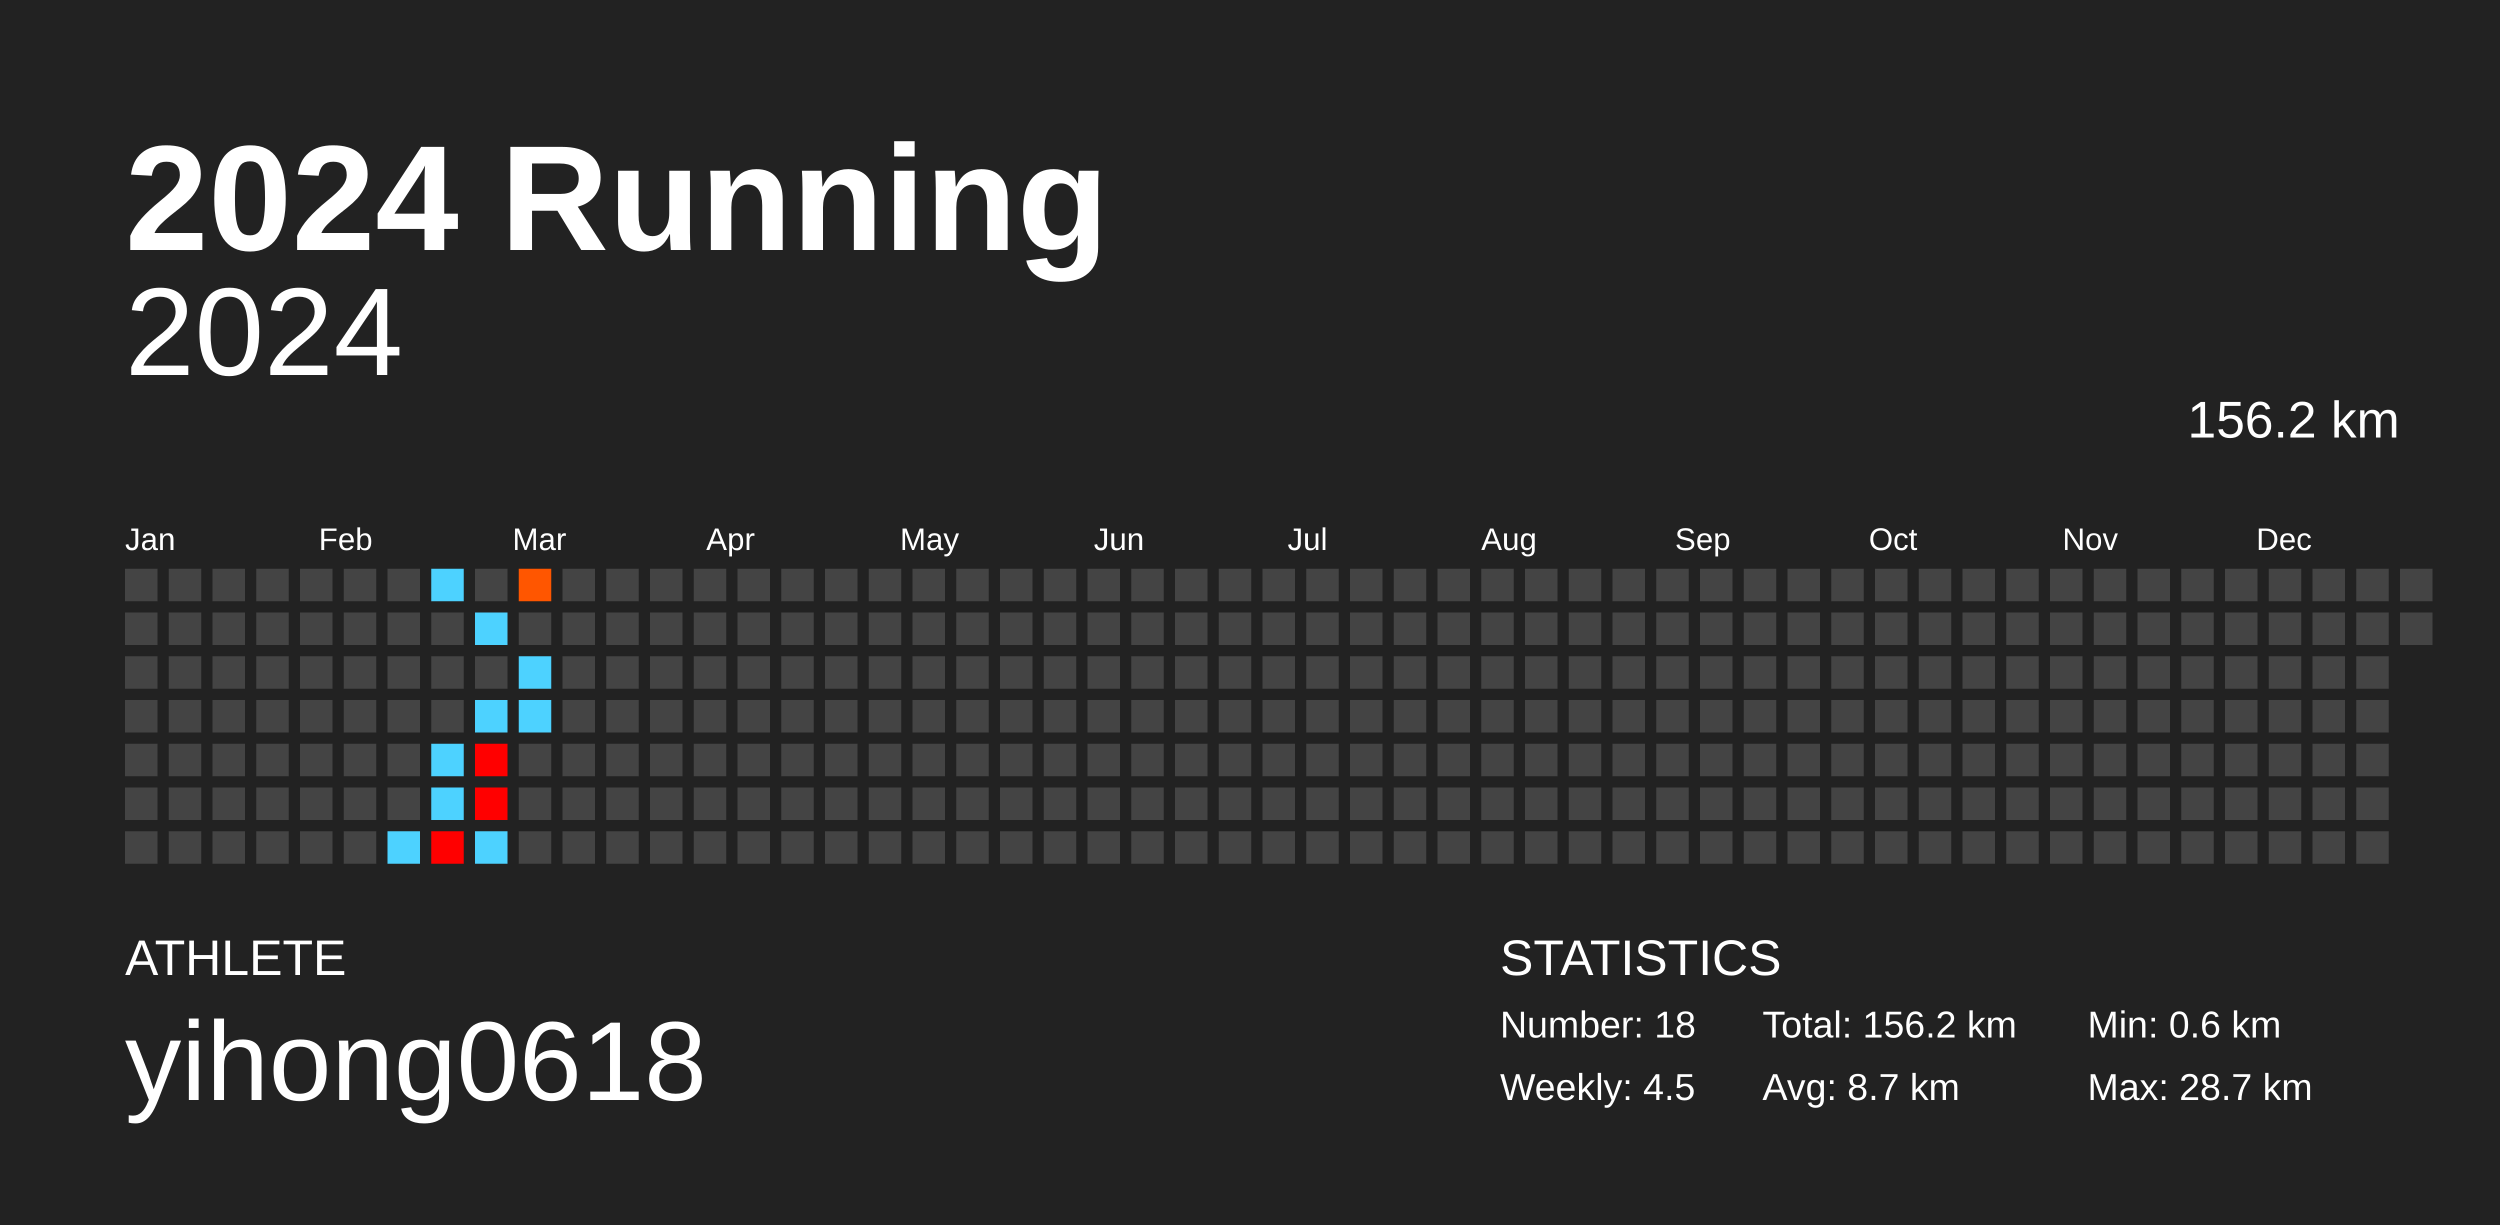
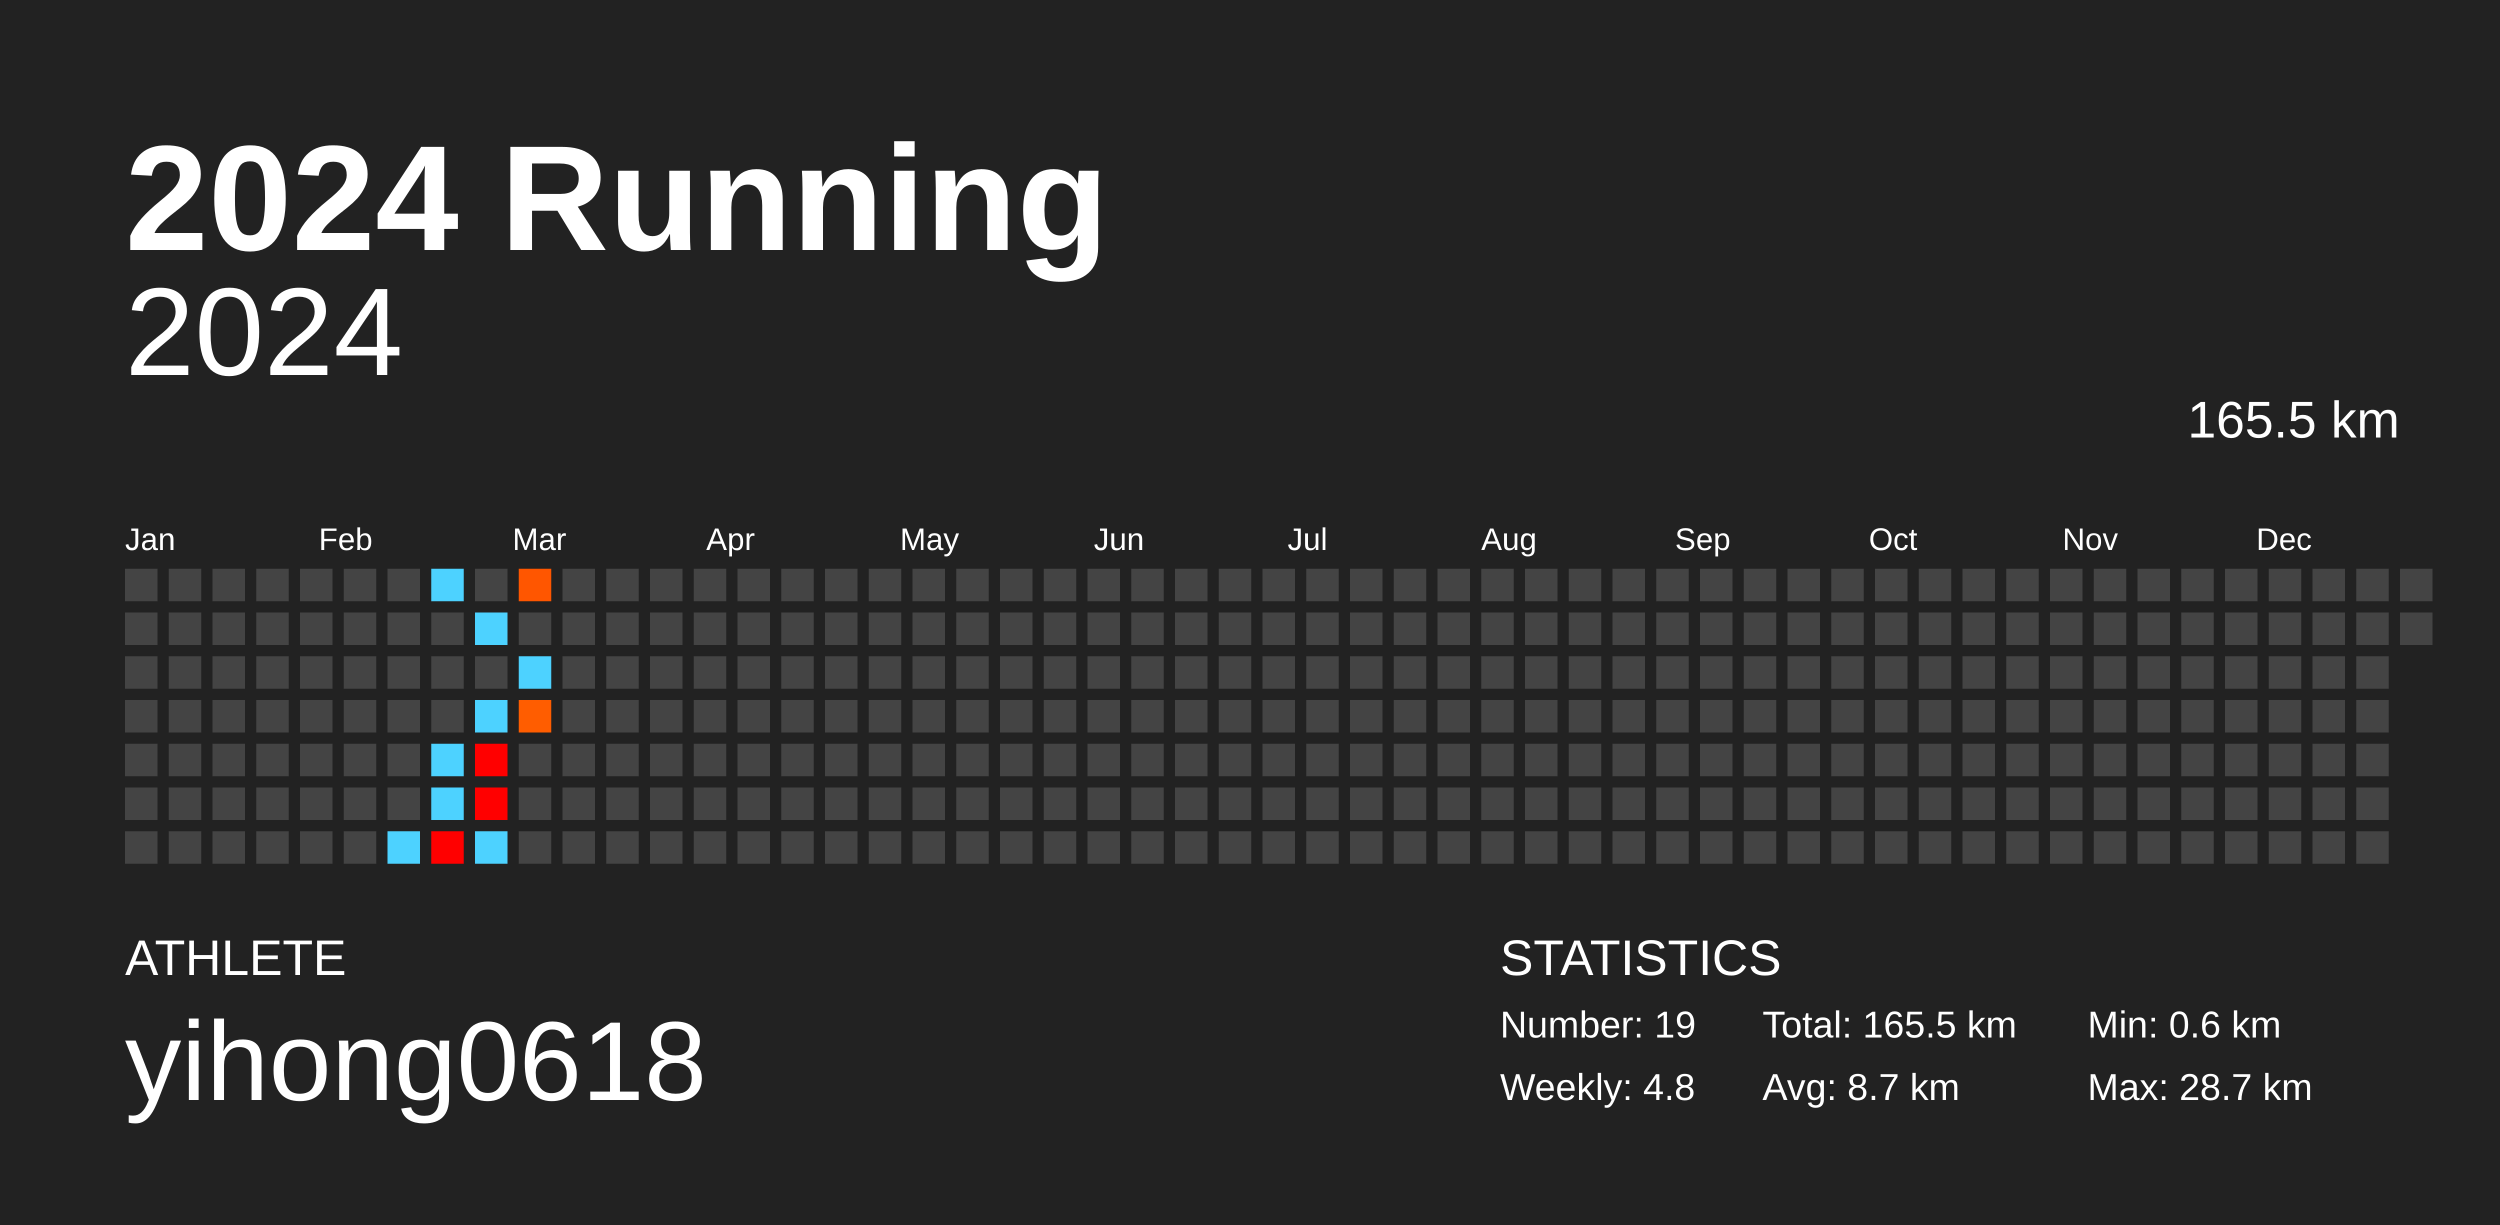
<svg xmlns="http://www.w3.org/2000/svg" baseProfile="full" height="98mm" version="1.1" viewBox="0,0,200,98" width="200mm">
  <defs />
  <rect fill="#222222" height="98" width="200" x="0" y="0" />
  <text fill="#FFFFFF" style="font-size:12px; font-family:Arial; font-weight:bold;" x="10" y="20">2024 Running</text>
  <text fill="#FFFFFF" style="font-size:4px; font-family:Arial" x="10" y="78">ATHLETE</text>
  <text fill="#FFFFFF" style="font-size:9px; font-family:Arial" x="10" y="88">yihong0618</text>
  <text fill="#FFFFFF" style="font-size:4px; font-family:Arial" x="120" y="78">STATISTICS</text>
-   <text fill="#FFFFFF" style="font-size:3px; font-family:Arial" x="120" y="83">Number: 18</text>
-   <text fill="#FFFFFF" style="font-size:3px; font-family:Arial" x="120" y="88">Weekly: 4.5</text>
-   <text fill="#FFFFFF" style="font-size:3px; font-family:Arial" x="141" y="83">Total: 156.2 km</text>
+   <text fill="#FFFFFF" style="font-size:3px; font-family:Arial" x="120" y="83">Number: 19</text>
+   <text fill="#FFFFFF" style="font-size:3px; font-family:Arial" x="120" y="88">Weekly: 4.8</text>
+   <text fill="#FFFFFF" style="font-size:3px; font-family:Arial" x="141" y="83">Total: 165.5 km</text>
  <text fill="#FFFFFF" style="font-size:3px; font-family:Arial" x="141" y="88">Avg: 8.7 km</text>
  <text fill="#FFFFFF" style="font-size:3px; font-family:Arial" x="167" y="83">Min: 0.6 km</text>
  <text fill="#FFFFFF" style="font-size:3px; font-family:Arial" x="167" y="88">Max: 28.7 km</text>
  <text alignment-baseline="hanging" fill="#FFFFFF" style="font-size:10.0px; font-family:Arial;" x="10" y="30">2024</text>
-   <text alignment-baseline="hanging" fill="#FFFFFF" style="font-size:4.125px; font-family:Arial;" x="175" y="35">156.2 km</text>
+   <text alignment-baseline="hanging" fill="#FFFFFF" style="font-size:4.125px; font-family:Arial;" x="175" y="35">165.5 km</text>
  <text fill="#FFFFFF" style="font-size:2.5px; font-family:Arial" x="10.0" y="44">Jan</text>
  <text fill="#FFFFFF" style="font-size:2.5px; font-family:Arial" x="25.5" y="44">Feb</text>
  <text fill="#FFFFFF" style="font-size:2.5px; font-family:Arial" x="41.0" y="44">Mar</text>
  <text fill="#FFFFFF" style="font-size:2.5px; font-family:Arial" x="56.5" y="44">Apr</text>
  <text fill="#FFFFFF" style="font-size:2.5px; font-family:Arial" x="72.0" y="44">May</text>
  <text fill="#FFFFFF" style="font-size:2.5px; font-family:Arial" x="87.5" y="44">Jun</text>
  <text fill="#FFFFFF" style="font-size:2.5px; font-family:Arial" x="103.0" y="44">Jul</text>
  <text fill="#FFFFFF" style="font-size:2.5px; font-family:Arial" x="118.5" y="44">Aug</text>
  <text fill="#FFFFFF" style="font-size:2.5px; font-family:Arial" x="134.0" y="44">Sep</text>
  <text fill="#FFFFFF" style="font-size:2.5px; font-family:Arial" x="149.5" y="44">Oct</text>
  <text fill="#FFFFFF" style="font-size:2.5px; font-family:Arial" x="165.0" y="44">Nov</text>
  <text fill="#FFFFFF" style="font-size:2.5px; font-family:Arial" x="180.5" y="44">Dec</text>
  <rect fill="#444444" height="2.6" width="2.6" x="10.0" y="45.5" />
  <rect fill="#444444" height="2.6" width="2.6" x="10.0" y="49.0" />
  <rect fill="#444444" height="2.6" width="2.6" x="10.0" y="52.5" />
  <rect fill="#444444" height="2.6" width="2.6" x="10.0" y="56.0" />
  <rect fill="#444444" height="2.6" width="2.6" x="10.0" y="59.5" />
  <rect fill="#444444" height="2.6" width="2.6" x="10.0" y="63.0" />
  <rect fill="#444444" height="2.6" width="2.6" x="10.0" y="66.5" />
  <rect fill="#444444" height="2.6" width="2.6" x="13.5" y="45.5" />
  <rect fill="#444444" height="2.6" width="2.6" x="13.5" y="49.0" />
  <rect fill="#444444" height="2.6" width="2.6" x="13.5" y="52.5" />
  <rect fill="#444444" height="2.6" width="2.6" x="13.5" y="56.0" />
  <rect fill="#444444" height="2.6" width="2.6" x="13.5" y="59.5" />
  <rect fill="#444444" height="2.6" width="2.6" x="13.5" y="63.0" />
  <rect fill="#444444" height="2.6" width="2.6" x="13.5" y="66.5" />
  <rect fill="#444444" height="2.6" width="2.6" x="17.0" y="45.5" />
  <rect fill="#444444" height="2.6" width="2.6" x="17.0" y="49.0" />
  <rect fill="#444444" height="2.6" width="2.6" x="17.0" y="52.5" />
  <rect fill="#444444" height="2.6" width="2.6" x="17.0" y="56.0" />
  <rect fill="#444444" height="2.6" width="2.6" x="17.0" y="59.5" />
  <rect fill="#444444" height="2.6" width="2.6" x="17.0" y="63.0" />
  <rect fill="#444444" height="2.6" width="2.6" x="17.0" y="66.5" />
  <rect fill="#444444" height="2.6" width="2.6" x="20.5" y="45.5" />
  <rect fill="#444444" height="2.6" width="2.6" x="20.5" y="49.0" />
  <rect fill="#444444" height="2.6" width="2.6" x="20.5" y="52.5" />
  <rect fill="#444444" height="2.6" width="2.6" x="20.5" y="56.0" />
  <rect fill="#444444" height="2.6" width="2.6" x="20.5" y="59.5" />
  <rect fill="#444444" height="2.6" width="2.6" x="20.5" y="63.0" />
  <rect fill="#444444" height="2.6" width="2.6" x="20.5" y="66.5" />
  <rect fill="#444444" height="2.6" width="2.6" x="24.0" y="45.5" />
  <rect fill="#444444" height="2.6" width="2.6" x="24.0" y="49.0" />
  <rect fill="#444444" height="2.6" width="2.6" x="24.0" y="52.5" />
  <rect fill="#444444" height="2.6" width="2.6" x="24.0" y="56.0" />
  <rect fill="#444444" height="2.6" width="2.6" x="24.0" y="59.5" />
  <rect fill="#444444" height="2.6" width="2.6" x="24.0" y="63.0" />
  <rect fill="#444444" height="2.6" width="2.6" x="24.0" y="66.5" />
  <rect fill="#444444" height="2.6" width="2.6" x="27.5" y="45.5" />
  <rect fill="#444444" height="2.6" width="2.6" x="27.5" y="49.0" />
  <rect fill="#444444" height="2.6" width="2.6" x="27.5" y="52.5" />
  <rect fill="#444444" height="2.6" width="2.6" x="27.5" y="56.0" />
  <rect fill="#444444" height="2.6" width="2.6" x="27.5" y="59.5" />
  <rect fill="#444444" height="2.6" width="2.6" x="27.5" y="63.0" />
  <rect fill="#444444" height="2.6" width="2.6" x="27.5" y="66.5" />
  <rect fill="#444444" height="2.6" width="2.6" x="31.0" y="45.5" />
  <rect fill="#444444" height="2.6" width="2.6" x="31.0" y="49.0" />
  <rect fill="#444444" height="2.6" width="2.6" x="31.0" y="52.5" />
  <rect fill="#444444" height="2.6" width="2.6" x="31.0" y="56.0" />
  <rect fill="#444444" height="2.6" width="2.6" x="31.0" y="59.5" />
  <rect fill="#444444" height="2.6" width="2.6" x="31.0" y="63.0" />
  <rect fill="#4dd2ff" height="2.6" width="2.6" x="31.0" y="66.5" />
  <rect fill="#4dd2ff" height="2.6" width="2.6" x="34.5" y="45.5" />
  <rect fill="#444444" height="2.6" width="2.6" x="34.5" y="49.0" />
  <rect fill="#444444" height="2.6" width="2.6" x="34.5" y="52.5" />
  <rect fill="#444444" height="2.6" width="2.6" x="34.5" y="56.0" />
  <rect fill="#4dd2ff" height="2.6" width="2.6" x="34.5" y="59.5" />
  <rect fill="#4dd2ff" height="2.6" width="2.6" x="34.5" y="63.0" />
  <rect fill="red" height="2.6" width="2.6" x="34.5" y="66.5" />
  <rect fill="#444444" height="2.6" width="2.6" x="38.0" y="45.5" />
  <rect fill="#4dd2ff" height="2.6" width="2.6" x="38.0" y="49.0" />
  <rect fill="#444444" height="2.6" width="2.6" x="38.0" y="52.5" />
  <rect fill="#4dd2ff" height="2.6" width="2.6" x="38.0" y="56.0" />
  <rect fill="red" height="2.6" width="2.6" x="38.0" y="59.5" />
  <rect fill="red" height="2.6" width="2.6" x="38.0" y="63.0" />
  <rect fill="#4dd2ff" height="2.6" width="2.6" x="38.0" y="66.5" />
  <rect fill="#ff5600" height="2.6" width="2.6" x="41.5" y="45.5" />
  <rect fill="#444444" height="2.6" width="2.6" x="41.5" y="49.0" />
  <rect fill="#4dd2ff" height="2.6" width="2.6" x="41.5" y="52.5" />
-   <rect fill="#4dd2ff" height="2.6" width="2.6" x="41.5" y="56.0" />
+   <rect fill="#ff5d00" height="2.6" width="2.6" x="41.5" y="56.0" />
  <rect fill="#444444" height="2.6" width="2.6" x="41.5" y="59.5" />
  <rect fill="#444444" height="2.6" width="2.6" x="41.5" y="63.0" />
  <rect fill="#444444" height="2.6" width="2.6" x="41.5" y="66.5" />
  <rect fill="#444444" height="2.6" width="2.6" x="45.0" y="45.5" />
  <rect fill="#444444" height="2.6" width="2.6" x="45.0" y="49.0" />
  <rect fill="#444444" height="2.6" width="2.6" x="45.0" y="52.5" />
  <rect fill="#444444" height="2.6" width="2.6" x="45.0" y="56.0" />
  <rect fill="#444444" height="2.6" width="2.6" x="45.0" y="59.5" />
  <rect fill="#444444" height="2.6" width="2.6" x="45.0" y="63.0" />
  <rect fill="#444444" height="2.6" width="2.6" x="45.0" y="66.5" />
  <rect fill="#444444" height="2.6" width="2.6" x="48.5" y="45.5" />
  <rect fill="#444444" height="2.6" width="2.6" x="48.5" y="49.0" />
  <rect fill="#444444" height="2.6" width="2.6" x="48.5" y="52.5" />
  <rect fill="#444444" height="2.6" width="2.6" x="48.5" y="56.0" />
  <rect fill="#444444" height="2.6" width="2.6" x="48.5" y="59.5" />
  <rect fill="#444444" height="2.6" width="2.6" x="48.5" y="63.0" />
  <rect fill="#444444" height="2.6" width="2.6" x="48.5" y="66.5" />
  <rect fill="#444444" height="2.6" width="2.6" x="52.0" y="45.5" />
  <rect fill="#444444" height="2.6" width="2.6" x="52.0" y="49.0" />
  <rect fill="#444444" height="2.6" width="2.6" x="52.0" y="52.5" />
  <rect fill="#444444" height="2.6" width="2.6" x="52.0" y="56.0" />
  <rect fill="#444444" height="2.6" width="2.6" x="52.0" y="59.5" />
  <rect fill="#444444" height="2.6" width="2.6" x="52.0" y="63.0" />
  <rect fill="#444444" height="2.6" width="2.6" x="52.0" y="66.5" />
  <rect fill="#444444" height="2.6" width="2.6" x="55.5" y="45.5" />
  <rect fill="#444444" height="2.6" width="2.6" x="55.5" y="49.0" />
  <rect fill="#444444" height="2.6" width="2.6" x="55.5" y="52.5" />
  <rect fill="#444444" height="2.6" width="2.6" x="55.5" y="56.0" />
  <rect fill="#444444" height="2.6" width="2.6" x="55.5" y="59.5" />
  <rect fill="#444444" height="2.6" width="2.6" x="55.5" y="63.0" />
  <rect fill="#444444" height="2.6" width="2.6" x="55.5" y="66.5" />
  <rect fill="#444444" height="2.6" width="2.6" x="59.0" y="45.5" />
  <rect fill="#444444" height="2.6" width="2.6" x="59.0" y="49.0" />
  <rect fill="#444444" height="2.6" width="2.6" x="59.0" y="52.5" />
  <rect fill="#444444" height="2.6" width="2.6" x="59.0" y="56.0" />
  <rect fill="#444444" height="2.6" width="2.6" x="59.0" y="59.5" />
  <rect fill="#444444" height="2.6" width="2.6" x="59.0" y="63.0" />
  <rect fill="#444444" height="2.6" width="2.6" x="59.0" y="66.5" />
  <rect fill="#444444" height="2.6" width="2.6" x="62.5" y="45.5" />
  <rect fill="#444444" height="2.6" width="2.6" x="62.5" y="49.0" />
  <rect fill="#444444" height="2.6" width="2.6" x="62.5" y="52.5" />
  <rect fill="#444444" height="2.6" width="2.6" x="62.5" y="56.0" />
  <rect fill="#444444" height="2.6" width="2.6" x="62.5" y="59.5" />
  <rect fill="#444444" height="2.6" width="2.6" x="62.5" y="63.0" />
  <rect fill="#444444" height="2.6" width="2.6" x="62.5" y="66.5" />
  <rect fill="#444444" height="2.6" width="2.6" x="66.0" y="45.5" />
  <rect fill="#444444" height="2.6" width="2.6" x="66.0" y="49.0" />
  <rect fill="#444444" height="2.6" width="2.6" x="66.0" y="52.5" />
  <rect fill="#444444" height="2.6" width="2.6" x="66.0" y="56.0" />
  <rect fill="#444444" height="2.6" width="2.6" x="66.0" y="59.5" />
  <rect fill="#444444" height="2.6" width="2.6" x="66.0" y="63.0" />
  <rect fill="#444444" height="2.6" width="2.6" x="66.0" y="66.5" />
  <rect fill="#444444" height="2.6" width="2.6" x="69.5" y="45.5" />
  <rect fill="#444444" height="2.6" width="2.6" x="69.5" y="49.0" />
  <rect fill="#444444" height="2.6" width="2.6" x="69.5" y="52.5" />
  <rect fill="#444444" height="2.6" width="2.6" x="69.5" y="56.0" />
  <rect fill="#444444" height="2.6" width="2.6" x="69.5" y="59.5" />
  <rect fill="#444444" height="2.6" width="2.6" x="69.5" y="63.0" />
  <rect fill="#444444" height="2.6" width="2.6" x="69.5" y="66.5" />
  <rect fill="#444444" height="2.6" width="2.6" x="73.0" y="45.5" />
  <rect fill="#444444" height="2.6" width="2.6" x="73.0" y="49.0" />
  <rect fill="#444444" height="2.6" width="2.6" x="73.0" y="52.5" />
  <rect fill="#444444" height="2.6" width="2.6" x="73.0" y="56.0" />
  <rect fill="#444444" height="2.6" width="2.6" x="73.0" y="59.5" />
  <rect fill="#444444" height="2.6" width="2.6" x="73.0" y="63.0" />
  <rect fill="#444444" height="2.6" width="2.6" x="73.0" y="66.5" />
  <rect fill="#444444" height="2.6" width="2.6" x="76.5" y="45.5" />
  <rect fill="#444444" height="2.6" width="2.6" x="76.5" y="49.0" />
  <rect fill="#444444" height="2.6" width="2.6" x="76.5" y="52.5" />
  <rect fill="#444444" height="2.6" width="2.6" x="76.5" y="56.0" />
  <rect fill="#444444" height="2.6" width="2.6" x="76.5" y="59.5" />
  <rect fill="#444444" height="2.6" width="2.6" x="76.5" y="63.0" />
  <rect fill="#444444" height="2.6" width="2.6" x="76.5" y="66.5" />
  <rect fill="#444444" height="2.6" width="2.6" x="80.0" y="45.5" />
  <rect fill="#444444" height="2.6" width="2.6" x="80.0" y="49.0" />
  <rect fill="#444444" height="2.6" width="2.6" x="80.0" y="52.5" />
  <rect fill="#444444" height="2.6" width="2.6" x="80.0" y="56.0" />
  <rect fill="#444444" height="2.6" width="2.6" x="80.0" y="59.5" />
  <rect fill="#444444" height="2.6" width="2.6" x="80.0" y="63.0" />
  <rect fill="#444444" height="2.6" width="2.6" x="80.0" y="66.5" />
  <rect fill="#444444" height="2.6" width="2.6" x="83.5" y="45.5" />
  <rect fill="#444444" height="2.6" width="2.6" x="83.5" y="49.0" />
  <rect fill="#444444" height="2.6" width="2.6" x="83.5" y="52.5" />
  <rect fill="#444444" height="2.6" width="2.6" x="83.5" y="56.0" />
  <rect fill="#444444" height="2.6" width="2.6" x="83.5" y="59.5" />
  <rect fill="#444444" height="2.6" width="2.6" x="83.5" y="63.0" />
  <rect fill="#444444" height="2.6" width="2.6" x="83.5" y="66.5" />
  <rect fill="#444444" height="2.6" width="2.6" x="87.0" y="45.5" />
  <rect fill="#444444" height="2.6" width="2.6" x="87.0" y="49.0" />
  <rect fill="#444444" height="2.6" width="2.6" x="87.0" y="52.5" />
  <rect fill="#444444" height="2.6" width="2.6" x="87.0" y="56.0" />
  <rect fill="#444444" height="2.6" width="2.6" x="87.0" y="59.5" />
  <rect fill="#444444" height="2.6" width="2.6" x="87.0" y="63.0" />
  <rect fill="#444444" height="2.6" width="2.6" x="87.0" y="66.5" />
  <rect fill="#444444" height="2.6" width="2.6" x="90.5" y="45.5" />
  <rect fill="#444444" height="2.6" width="2.6" x="90.5" y="49.0" />
  <rect fill="#444444" height="2.6" width="2.6" x="90.5" y="52.5" />
  <rect fill="#444444" height="2.6" width="2.6" x="90.5" y="56.0" />
  <rect fill="#444444" height="2.6" width="2.6" x="90.5" y="59.5" />
  <rect fill="#444444" height="2.6" width="2.6" x="90.5" y="63.0" />
  <rect fill="#444444" height="2.6" width="2.6" x="90.5" y="66.5" />
  <rect fill="#444444" height="2.6" width="2.6" x="94.0" y="45.5" />
  <rect fill="#444444" height="2.6" width="2.6" x="94.0" y="49.0" />
  <rect fill="#444444" height="2.6" width="2.6" x="94.0" y="52.5" />
  <rect fill="#444444" height="2.6" width="2.6" x="94.0" y="56.0" />
  <rect fill="#444444" height="2.6" width="2.6" x="94.0" y="59.5" />
  <rect fill="#444444" height="2.6" width="2.6" x="94.0" y="63.0" />
  <rect fill="#444444" height="2.6" width="2.6" x="94.0" y="66.5" />
  <rect fill="#444444" height="2.6" width="2.6" x="97.5" y="45.5" />
  <rect fill="#444444" height="2.6" width="2.6" x="97.5" y="49.0" />
  <rect fill="#444444" height="2.6" width="2.6" x="97.5" y="52.5" />
  <rect fill="#444444" height="2.6" width="2.6" x="97.5" y="56.0" />
  <rect fill="#444444" height="2.6" width="2.6" x="97.5" y="59.5" />
  <rect fill="#444444" height="2.6" width="2.6" x="97.5" y="63.0" />
  <rect fill="#444444" height="2.6" width="2.6" x="97.5" y="66.5" />
  <rect fill="#444444" height="2.6" width="2.6" x="101.0" y="45.5" />
  <rect fill="#444444" height="2.6" width="2.6" x="101.0" y="49.0" />
  <rect fill="#444444" height="2.6" width="2.6" x="101.0" y="52.5" />
  <rect fill="#444444" height="2.6" width="2.6" x="101.0" y="56.0" />
  <rect fill="#444444" height="2.6" width="2.6" x="101.0" y="59.5" />
  <rect fill="#444444" height="2.6" width="2.6" x="101.0" y="63.0" />
  <rect fill="#444444" height="2.6" width="2.6" x="101.0" y="66.5" />
  <rect fill="#444444" height="2.6" width="2.6" x="104.5" y="45.5" />
  <rect fill="#444444" height="2.6" width="2.6" x="104.5" y="49.0" />
  <rect fill="#444444" height="2.6" width="2.6" x="104.5" y="52.5" />
  <rect fill="#444444" height="2.6" width="2.6" x="104.5" y="56.0" />
  <rect fill="#444444" height="2.6" width="2.6" x="104.5" y="59.5" />
  <rect fill="#444444" height="2.6" width="2.6" x="104.5" y="63.0" />
  <rect fill="#444444" height="2.6" width="2.6" x="104.5" y="66.5" />
  <rect fill="#444444" height="2.6" width="2.6" x="108.0" y="45.5" />
  <rect fill="#444444" height="2.6" width="2.6" x="108.0" y="49.0" />
  <rect fill="#444444" height="2.6" width="2.6" x="108.0" y="52.5" />
  <rect fill="#444444" height="2.6" width="2.6" x="108.0" y="56.0" />
  <rect fill="#444444" height="2.6" width="2.6" x="108.0" y="59.5" />
  <rect fill="#444444" height="2.6" width="2.6" x="108.0" y="63.0" />
  <rect fill="#444444" height="2.6" width="2.6" x="108.0" y="66.5" />
  <rect fill="#444444" height="2.6" width="2.6" x="111.5" y="45.5" />
  <rect fill="#444444" height="2.6" width="2.6" x="111.5" y="49.0" />
  <rect fill="#444444" height="2.6" width="2.6" x="111.5" y="52.5" />
  <rect fill="#444444" height="2.6" width="2.6" x="111.5" y="56.0" />
  <rect fill="#444444" height="2.6" width="2.6" x="111.5" y="59.5" />
  <rect fill="#444444" height="2.6" width="2.6" x="111.5" y="63.0" />
  <rect fill="#444444" height="2.6" width="2.6" x="111.5" y="66.5" />
  <rect fill="#444444" height="2.6" width="2.6" x="115.0" y="45.5" />
  <rect fill="#444444" height="2.6" width="2.6" x="115.0" y="49.0" />
  <rect fill="#444444" height="2.6" width="2.6" x="115.0" y="52.5" />
  <rect fill="#444444" height="2.6" width="2.6" x="115.0" y="56.0" />
  <rect fill="#444444" height="2.6" width="2.6" x="115.0" y="59.5" />
  <rect fill="#444444" height="2.6" width="2.6" x="115.0" y="63.0" />
  <rect fill="#444444" height="2.6" width="2.6" x="115.0" y="66.5" />
  <rect fill="#444444" height="2.6" width="2.6" x="118.5" y="45.5" />
  <rect fill="#444444" height="2.6" width="2.6" x="118.5" y="49.0" />
  <rect fill="#444444" height="2.6" width="2.6" x="118.5" y="52.5" />
  <rect fill="#444444" height="2.6" width="2.6" x="118.5" y="56.0" />
  <rect fill="#444444" height="2.6" width="2.6" x="118.5" y="59.5" />
  <rect fill="#444444" height="2.6" width="2.6" x="118.5" y="63.0" />
  <rect fill="#444444" height="2.6" width="2.6" x="118.5" y="66.5" />
  <rect fill="#444444" height="2.6" width="2.6" x="122.0" y="45.5" />
  <rect fill="#444444" height="2.6" width="2.6" x="122.0" y="49.0" />
  <rect fill="#444444" height="2.6" width="2.6" x="122.0" y="52.5" />
  <rect fill="#444444" height="2.6" width="2.6" x="122.0" y="56.0" />
  <rect fill="#444444" height="2.6" width="2.6" x="122.0" y="59.5" />
  <rect fill="#444444" height="2.6" width="2.6" x="122.0" y="63.0" />
  <rect fill="#444444" height="2.6" width="2.6" x="122.0" y="66.5" />
  <rect fill="#444444" height="2.6" width="2.6" x="125.5" y="45.5" />
  <rect fill="#444444" height="2.6" width="2.6" x="125.5" y="49.0" />
  <rect fill="#444444" height="2.6" width="2.6" x="125.5" y="52.5" />
  <rect fill="#444444" height="2.6" width="2.6" x="125.5" y="56.0" />
  <rect fill="#444444" height="2.6" width="2.6" x="125.5" y="59.5" />
  <rect fill="#444444" height="2.6" width="2.6" x="125.5" y="63.0" />
  <rect fill="#444444" height="2.6" width="2.6" x="125.5" y="66.5" />
  <rect fill="#444444" height="2.6" width="2.6" x="129.0" y="45.5" />
  <rect fill="#444444" height="2.6" width="2.6" x="129.0" y="49.0" />
  <rect fill="#444444" height="2.6" width="2.6" x="129.0" y="52.5" />
  <rect fill="#444444" height="2.6" width="2.6" x="129.0" y="56.0" />
  <rect fill="#444444" height="2.6" width="2.6" x="129.0" y="59.5" />
  <rect fill="#444444" height="2.6" width="2.6" x="129.0" y="63.0" />
  <rect fill="#444444" height="2.6" width="2.6" x="129.0" y="66.5" />
  <rect fill="#444444" height="2.6" width="2.6" x="132.5" y="45.5" />
  <rect fill="#444444" height="2.6" width="2.6" x="132.5" y="49.0" />
  <rect fill="#444444" height="2.6" width="2.6" x="132.5" y="52.5" />
  <rect fill="#444444" height="2.6" width="2.6" x="132.5" y="56.0" />
  <rect fill="#444444" height="2.6" width="2.6" x="132.5" y="59.5" />
  <rect fill="#444444" height="2.6" width="2.6" x="132.5" y="63.0" />
  <rect fill="#444444" height="2.6" width="2.6" x="132.5" y="66.5" />
  <rect fill="#444444" height="2.6" width="2.6" x="136.0" y="45.5" />
  <rect fill="#444444" height="2.6" width="2.6" x="136.0" y="49.0" />
  <rect fill="#444444" height="2.6" width="2.6" x="136.0" y="52.5" />
  <rect fill="#444444" height="2.6" width="2.6" x="136.0" y="56.0" />
  <rect fill="#444444" height="2.6" width="2.6" x="136.0" y="59.5" />
  <rect fill="#444444" height="2.6" width="2.6" x="136.0" y="63.0" />
  <rect fill="#444444" height="2.6" width="2.6" x="136.0" y="66.5" />
  <rect fill="#444444" height="2.6" width="2.6" x="139.5" y="45.5" />
  <rect fill="#444444" height="2.6" width="2.6" x="139.5" y="49.0" />
  <rect fill="#444444" height="2.6" width="2.6" x="139.5" y="52.5" />
  <rect fill="#444444" height="2.6" width="2.6" x="139.5" y="56.0" />
  <rect fill="#444444" height="2.6" width="2.6" x="139.5" y="59.5" />
  <rect fill="#444444" height="2.6" width="2.6" x="139.5" y="63.0" />
  <rect fill="#444444" height="2.6" width="2.6" x="139.5" y="66.5" />
  <rect fill="#444444" height="2.6" width="2.6" x="143.0" y="45.5" />
  <rect fill="#444444" height="2.6" width="2.6" x="143.0" y="49.0" />
  <rect fill="#444444" height="2.6" width="2.6" x="143.0" y="52.5" />
  <rect fill="#444444" height="2.6" width="2.6" x="143.0" y="56.0" />
  <rect fill="#444444" height="2.6" width="2.6" x="143.0" y="59.5" />
  <rect fill="#444444" height="2.6" width="2.6" x="143.0" y="63.0" />
  <rect fill="#444444" height="2.6" width="2.6" x="143.0" y="66.5" />
  <rect fill="#444444" height="2.6" width="2.6" x="146.5" y="45.5" />
  <rect fill="#444444" height="2.6" width="2.6" x="146.5" y="49.0" />
  <rect fill="#444444" height="2.6" width="2.6" x="146.5" y="52.5" />
  <rect fill="#444444" height="2.6" width="2.6" x="146.5" y="56.0" />
  <rect fill="#444444" height="2.6" width="2.6" x="146.5" y="59.5" />
  <rect fill="#444444" height="2.6" width="2.6" x="146.5" y="63.0" />
  <rect fill="#444444" height="2.6" width="2.6" x="146.5" y="66.5" />
  <rect fill="#444444" height="2.6" width="2.6" x="150.0" y="45.5" />
  <rect fill="#444444" height="2.6" width="2.6" x="150.0" y="49.0" />
  <rect fill="#444444" height="2.6" width="2.6" x="150.0" y="52.5" />
  <rect fill="#444444" height="2.6" width="2.6" x="150.0" y="56.0" />
  <rect fill="#444444" height="2.6" width="2.6" x="150.0" y="59.5" />
  <rect fill="#444444" height="2.6" width="2.6" x="150.0" y="63.0" />
  <rect fill="#444444" height="2.6" width="2.6" x="150.0" y="66.5" />
  <rect fill="#444444" height="2.6" width="2.6" x="153.5" y="45.5" />
  <rect fill="#444444" height="2.6" width="2.6" x="153.5" y="49.0" />
  <rect fill="#444444" height="2.6" width="2.6" x="153.5" y="52.5" />
  <rect fill="#444444" height="2.6" width="2.6" x="153.5" y="56.0" />
  <rect fill="#444444" height="2.6" width="2.6" x="153.5" y="59.5" />
  <rect fill="#444444" height="2.6" width="2.6" x="153.5" y="63.0" />
  <rect fill="#444444" height="2.6" width="2.6" x="153.5" y="66.5" />
  <rect fill="#444444" height="2.6" width="2.6" x="157.0" y="45.5" />
  <rect fill="#444444" height="2.6" width="2.6" x="157.0" y="49.0" />
  <rect fill="#444444" height="2.6" width="2.6" x="157.0" y="52.5" />
  <rect fill="#444444" height="2.6" width="2.6" x="157.0" y="56.0" />
  <rect fill="#444444" height="2.6" width="2.6" x="157.0" y="59.5" />
  <rect fill="#444444" height="2.6" width="2.6" x="157.0" y="63.0" />
  <rect fill="#444444" height="2.6" width="2.6" x="157.0" y="66.5" />
  <rect fill="#444444" height="2.6" width="2.6" x="160.5" y="45.5" />
  <rect fill="#444444" height="2.6" width="2.6" x="160.5" y="49.0" />
  <rect fill="#444444" height="2.6" width="2.6" x="160.5" y="52.5" />
  <rect fill="#444444" height="2.6" width="2.6" x="160.5" y="56.0" />
  <rect fill="#444444" height="2.6" width="2.6" x="160.5" y="59.5" />
  <rect fill="#444444" height="2.6" width="2.6" x="160.5" y="63.0" />
  <rect fill="#444444" height="2.6" width="2.6" x="160.5" y="66.5" />
  <rect fill="#444444" height="2.6" width="2.6" x="164.0" y="45.5" />
  <rect fill="#444444" height="2.6" width="2.6" x="164.0" y="49.0" />
  <rect fill="#444444" height="2.6" width="2.6" x="164.0" y="52.5" />
  <rect fill="#444444" height="2.6" width="2.6" x="164.0" y="56.0" />
  <rect fill="#444444" height="2.6" width="2.6" x="164.0" y="59.5" />
  <rect fill="#444444" height="2.6" width="2.6" x="164.0" y="63.0" />
  <rect fill="#444444" height="2.6" width="2.6" x="164.0" y="66.5" />
  <rect fill="#444444" height="2.6" width="2.6" x="167.5" y="45.5" />
  <rect fill="#444444" height="2.6" width="2.6" x="167.5" y="49.0" />
  <rect fill="#444444" height="2.6" width="2.6" x="167.5" y="52.5" />
  <rect fill="#444444" height="2.6" width="2.6" x="167.5" y="56.0" />
  <rect fill="#444444" height="2.6" width="2.6" x="167.5" y="59.5" />
  <rect fill="#444444" height="2.6" width="2.6" x="167.5" y="63.0" />
  <rect fill="#444444" height="2.6" width="2.6" x="167.5" y="66.5" />
  <rect fill="#444444" height="2.6" width="2.6" x="171.0" y="45.5" />
  <rect fill="#444444" height="2.6" width="2.6" x="171.0" y="49.0" />
  <rect fill="#444444" height="2.6" width="2.6" x="171.0" y="52.5" />
  <rect fill="#444444" height="2.6" width="2.6" x="171.0" y="56.0" />
  <rect fill="#444444" height="2.6" width="2.6" x="171.0" y="59.5" />
  <rect fill="#444444" height="2.6" width="2.6" x="171.0" y="63.0" />
  <rect fill="#444444" height="2.6" width="2.6" x="171.0" y="66.5" />
  <rect fill="#444444" height="2.6" width="2.6" x="174.5" y="45.5" />
  <rect fill="#444444" height="2.6" width="2.6" x="174.5" y="49.0" />
  <rect fill="#444444" height="2.6" width="2.6" x="174.5" y="52.5" />
  <rect fill="#444444" height="2.6" width="2.6" x="174.5" y="56.0" />
  <rect fill="#444444" height="2.6" width="2.6" x="174.5" y="59.5" />
  <rect fill="#444444" height="2.6" width="2.6" x="174.5" y="63.0" />
  <rect fill="#444444" height="2.6" width="2.6" x="174.5" y="66.5" />
  <rect fill="#444444" height="2.6" width="2.6" x="178.0" y="45.5" />
  <rect fill="#444444" height="2.6" width="2.6" x="178.0" y="49.0" />
  <rect fill="#444444" height="2.6" width="2.6" x="178.0" y="52.5" />
  <rect fill="#444444" height="2.6" width="2.6" x="178.0" y="56.0" />
  <rect fill="#444444" height="2.6" width="2.6" x="178.0" y="59.5" />
  <rect fill="#444444" height="2.6" width="2.6" x="178.0" y="63.0" />
  <rect fill="#444444" height="2.6" width="2.6" x="178.0" y="66.5" />
  <rect fill="#444444" height="2.6" width="2.6" x="181.5" y="45.5" />
  <rect fill="#444444" height="2.6" width="2.6" x="181.5" y="49.0" />
  <rect fill="#444444" height="2.6" width="2.6" x="181.5" y="52.5" />
  <rect fill="#444444" height="2.6" width="2.6" x="181.5" y="56.0" />
  <rect fill="#444444" height="2.6" width="2.6" x="181.5" y="59.5" />
  <rect fill="#444444" height="2.6" width="2.6" x="181.5" y="63.0" />
  <rect fill="#444444" height="2.6" width="2.6" x="181.5" y="66.5" />
  <rect fill="#444444" height="2.6" width="2.6" x="185.0" y="45.5" />
  <rect fill="#444444" height="2.6" width="2.6" x="185.0" y="49.0" />
  <rect fill="#444444" height="2.6" width="2.6" x="185.0" y="52.5" />
  <rect fill="#444444" height="2.6" width="2.6" x="185.0" y="56.0" />
  <rect fill="#444444" height="2.6" width="2.6" x="185.0" y="59.5" />
  <rect fill="#444444" height="2.6" width="2.6" x="185.0" y="63.0" />
  <rect fill="#444444" height="2.6" width="2.6" x="185.0" y="66.5" />
  <rect fill="#444444" height="2.6" width="2.6" x="188.5" y="45.5" />
  <rect fill="#444444" height="2.6" width="2.6" x="188.5" y="49.0" />
  <rect fill="#444444" height="2.6" width="2.6" x="188.5" y="52.5" />
  <rect fill="#444444" height="2.6" width="2.6" x="188.5" y="56.0" />
  <rect fill="#444444" height="2.6" width="2.6" x="188.5" y="59.5" />
  <rect fill="#444444" height="2.6" width="2.6" x="188.5" y="63.0" />
  <rect fill="#444444" height="2.6" width="2.6" x="188.5" y="66.5" />
  <rect fill="#444444" height="2.6" width="2.6" x="192.0" y="45.5" />
  <rect fill="#444444" height="2.6" width="2.6" x="192.0" y="49.0" />
</svg>
